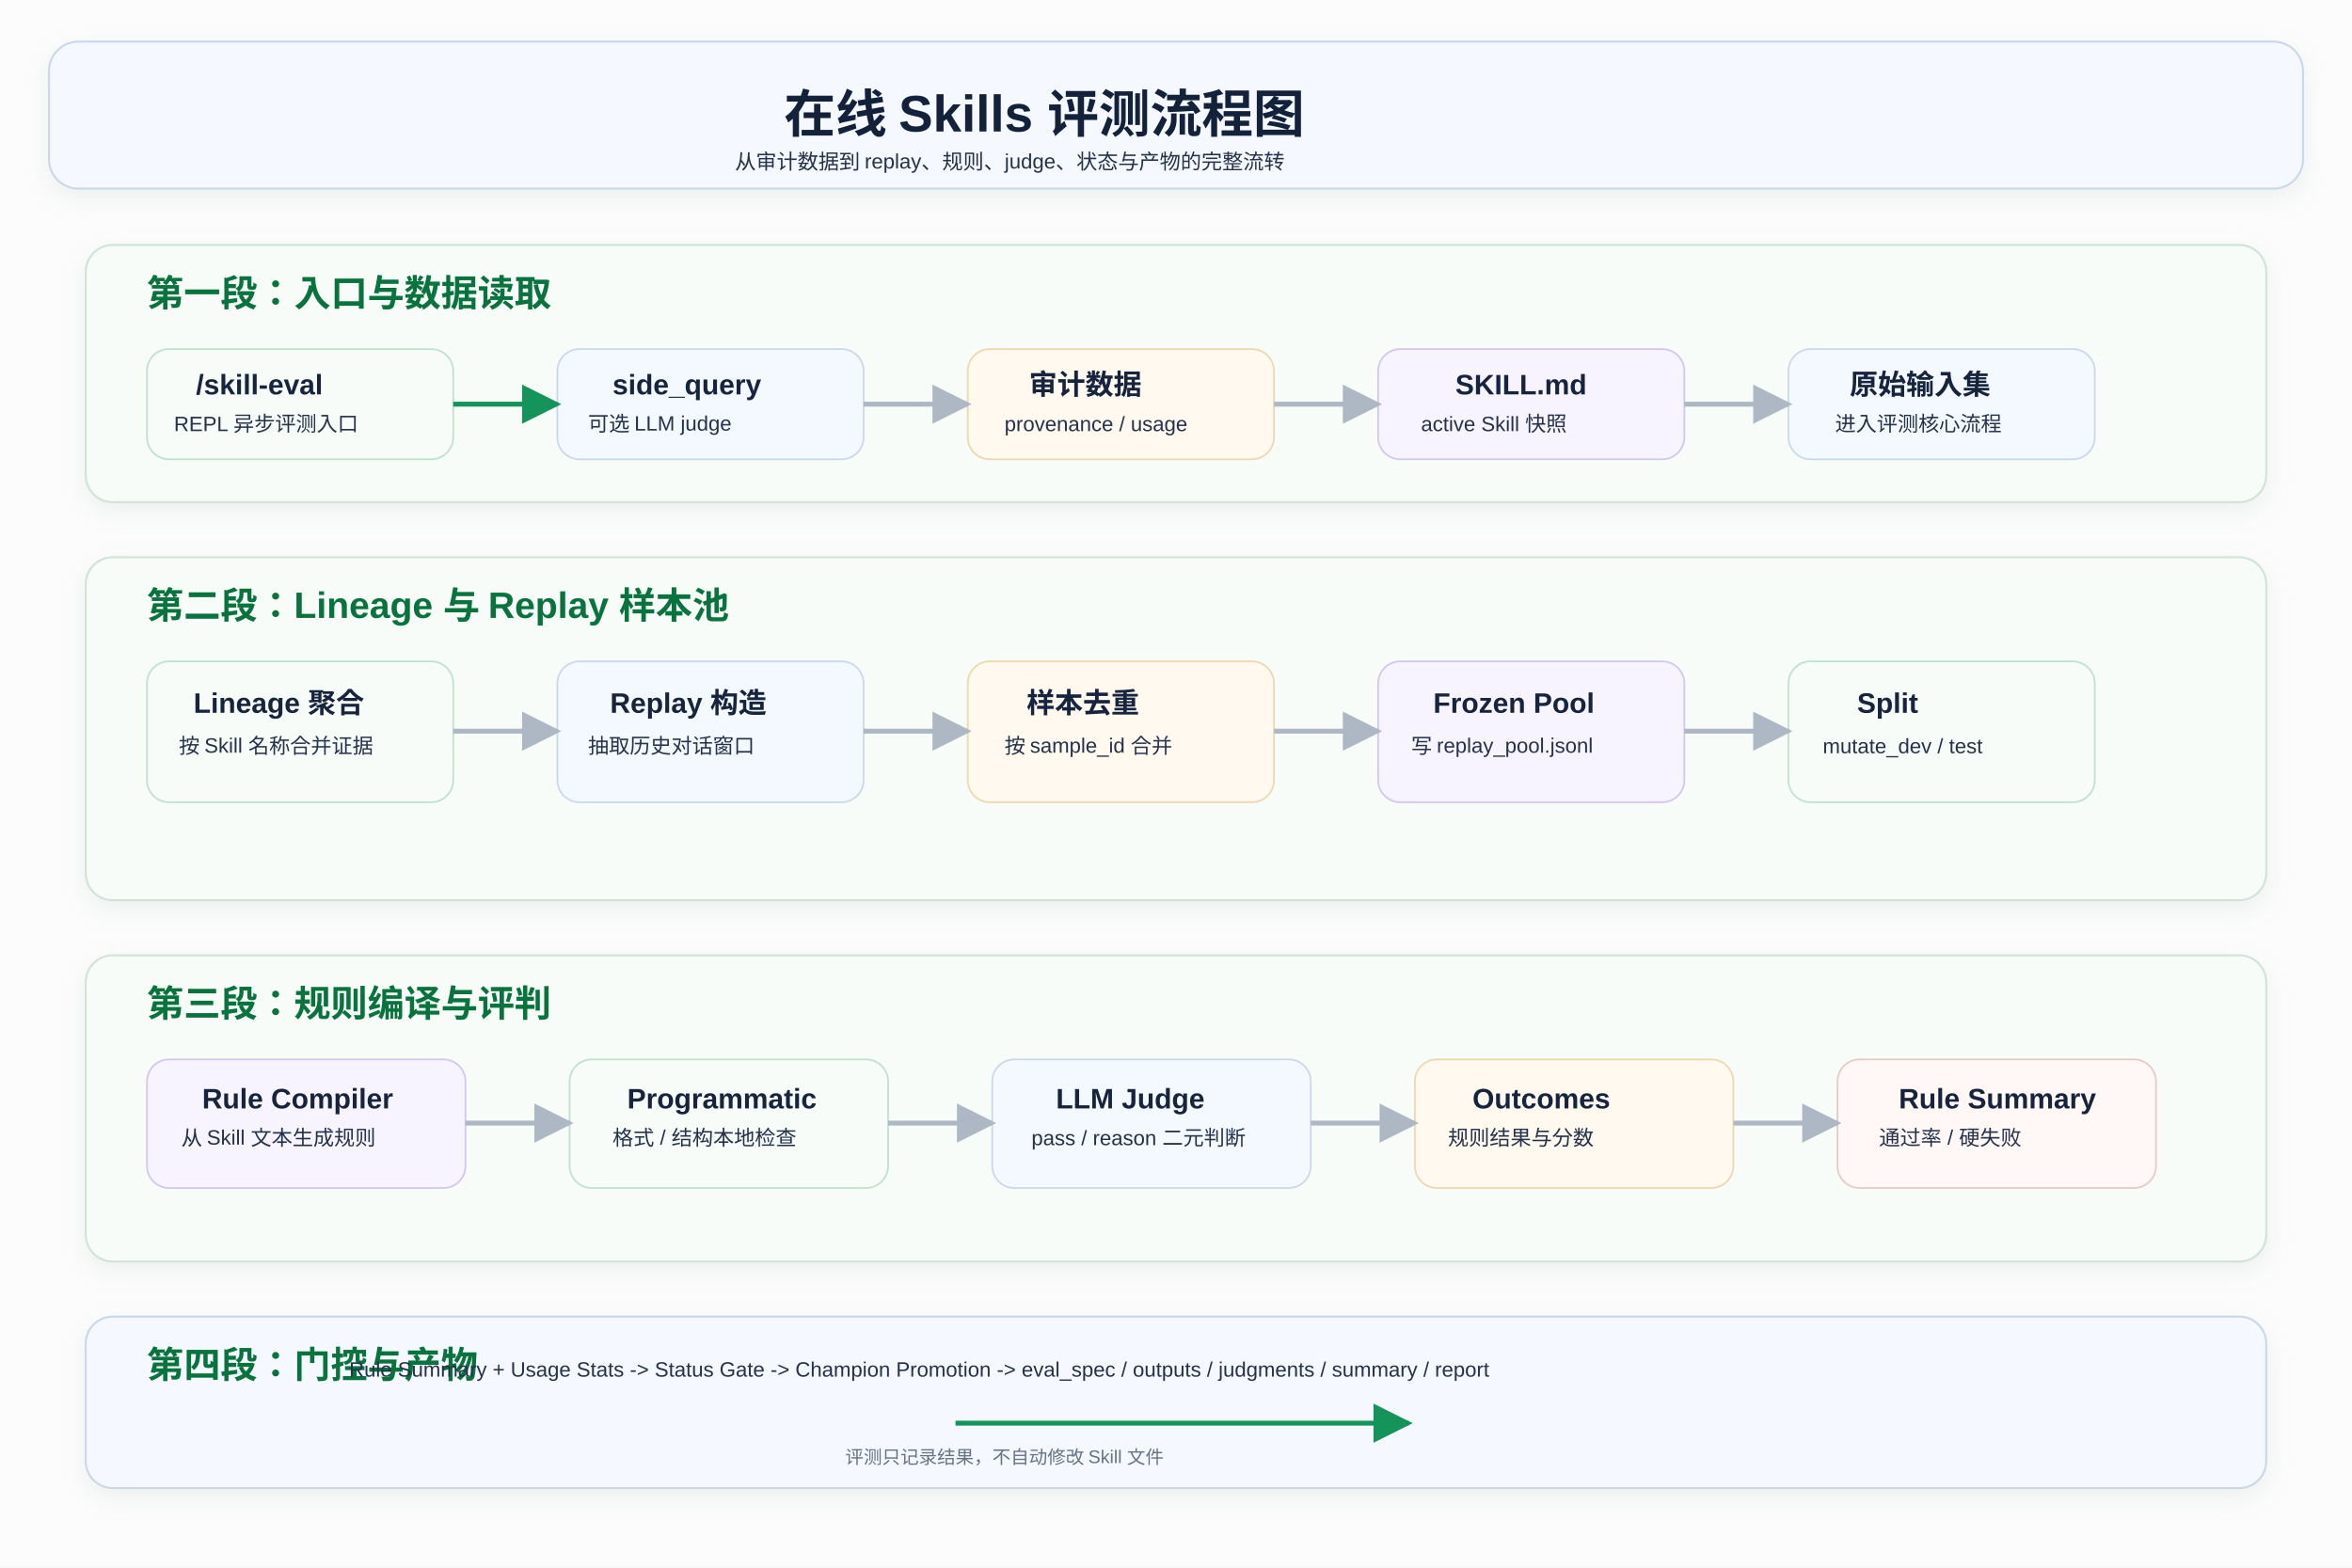
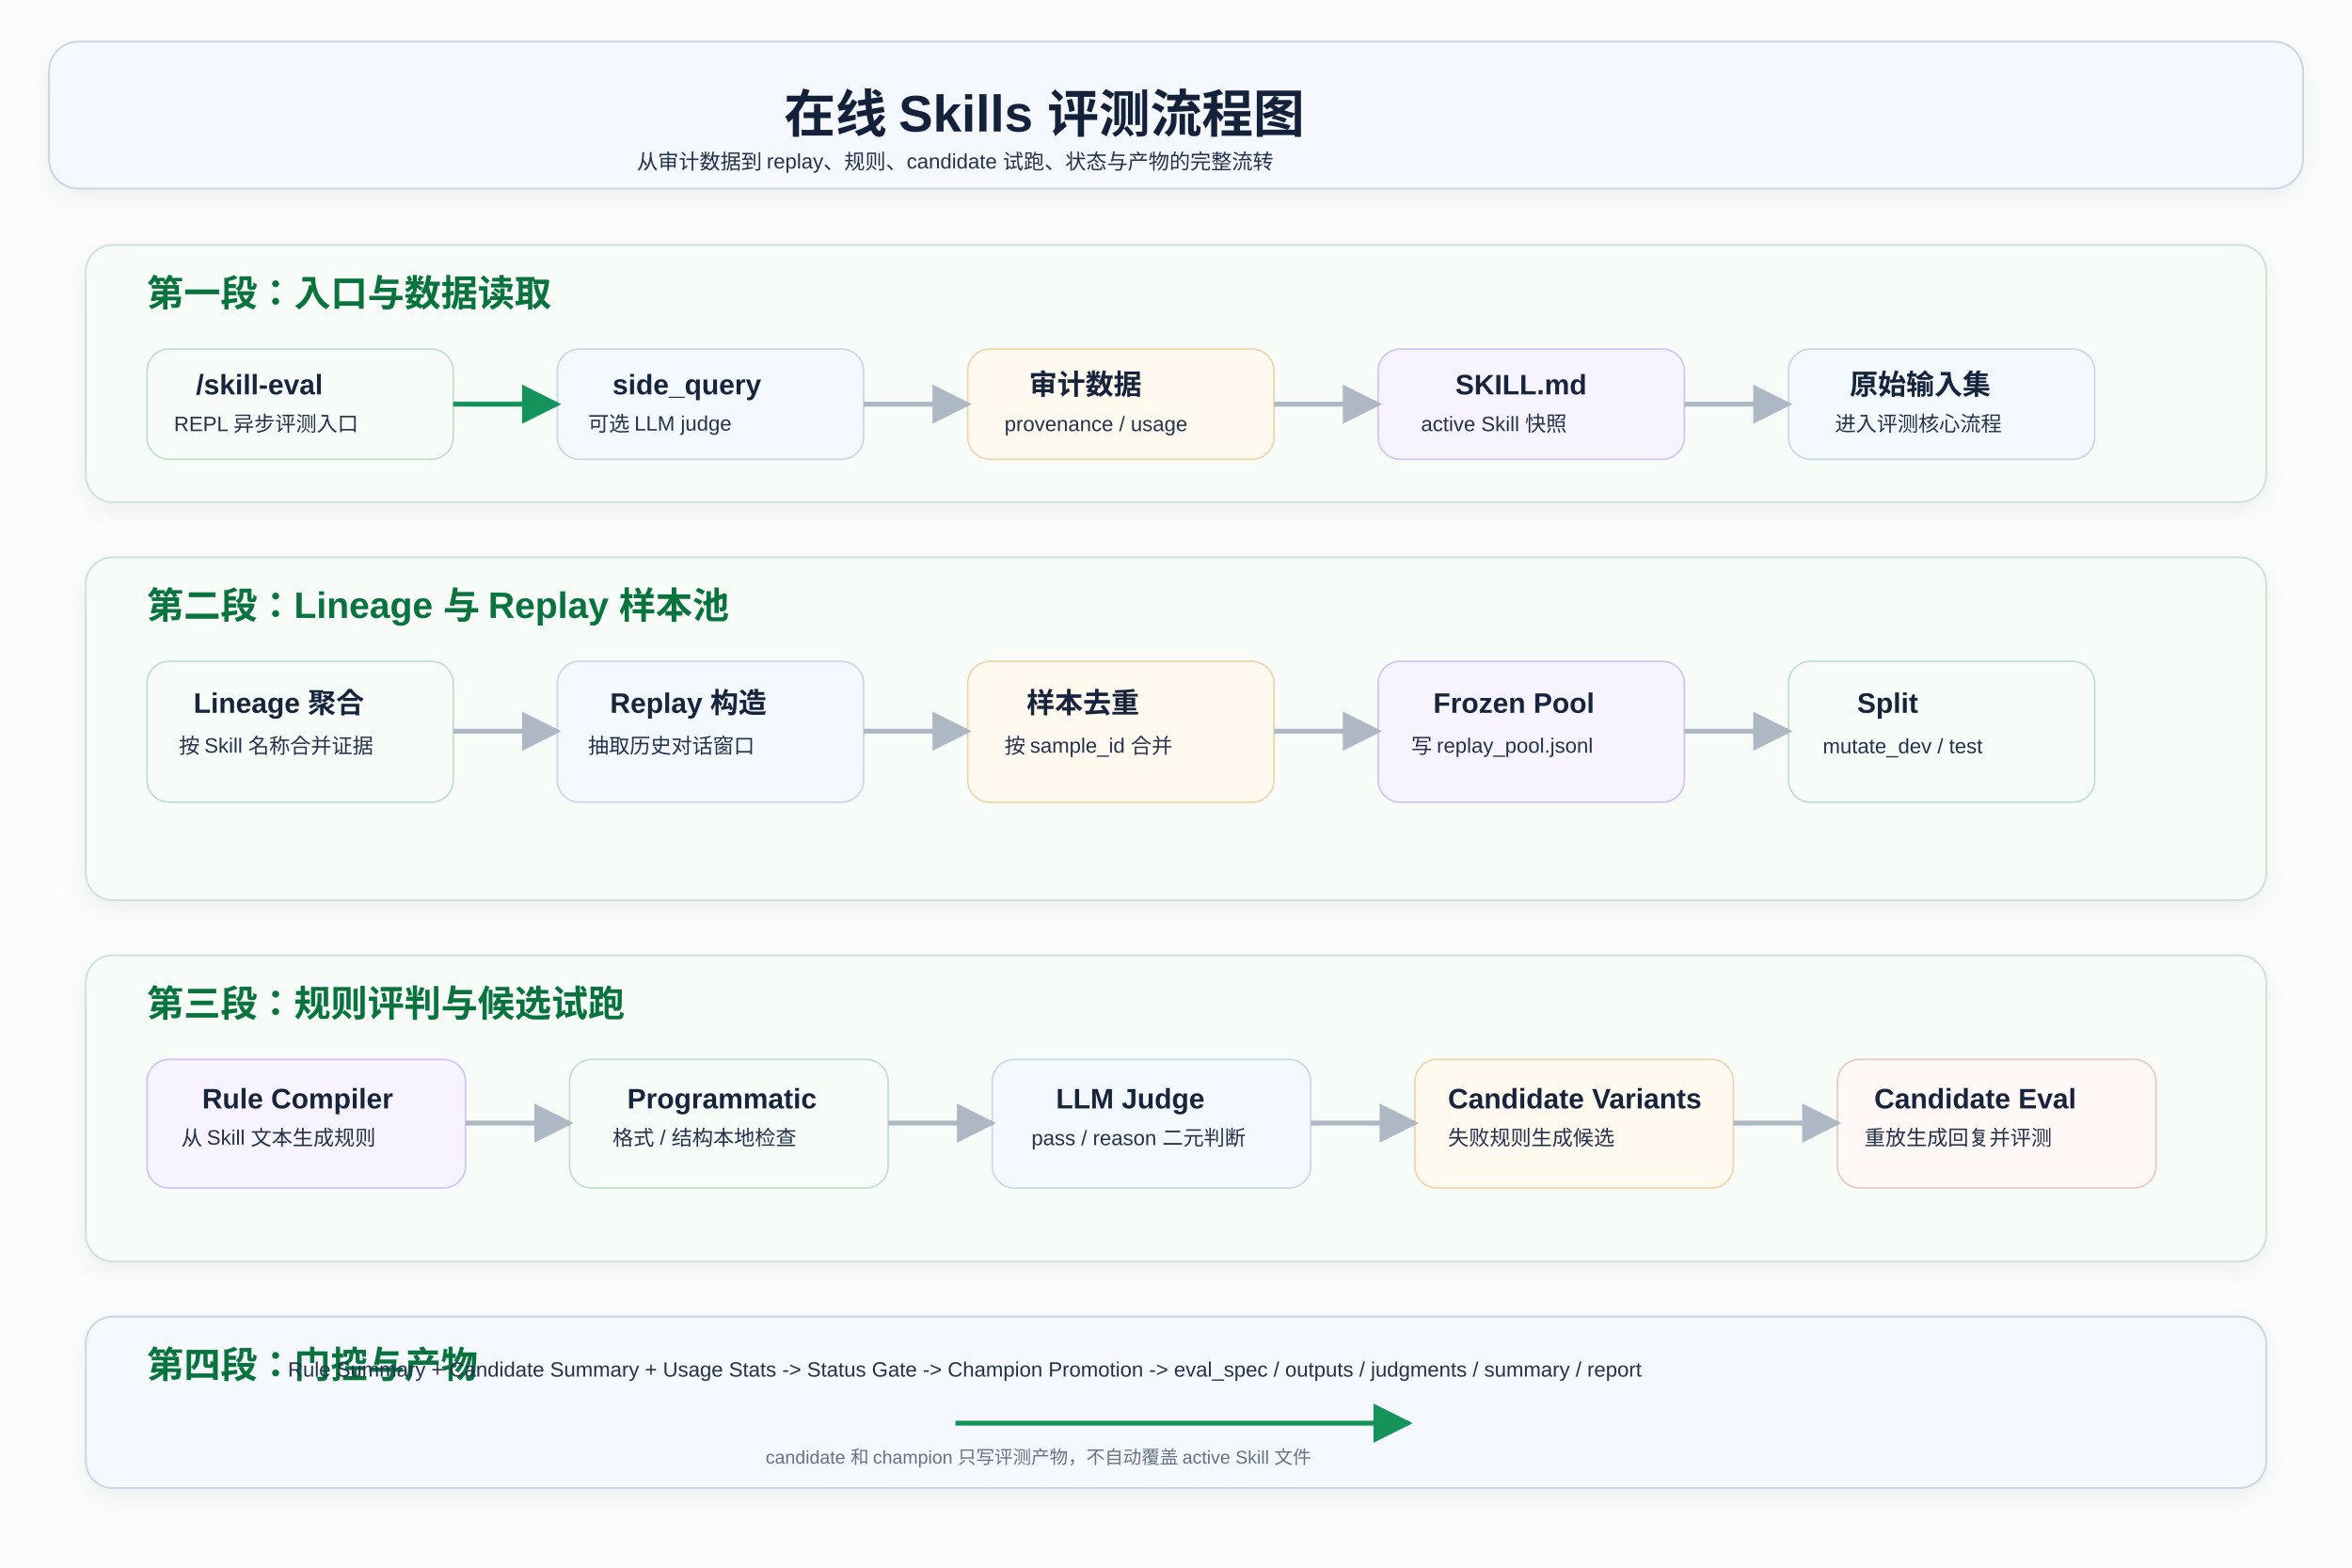
<svg xmlns="http://www.w3.org/2000/svg" width="1920" height="1280" viewBox="0 0 1920 1280">
  <defs>
    <style>
      .bg{fill:#fbfcfb}.panel{fill:#f7fcf9;stroke:#cfe3d7;stroke-width:1.6}.bluePanel{fill:#f5f9ff;stroke:#c9d7e9;stroke-width:1.6}.card{fill:#fff;stroke:#d7e1df;stroke-width:1.4}.greenCard{fill:#f7fcf9;stroke:#bfe2ce}.blueCard{fill:#f3f9ff;stroke:#cad9e9}.orangeCard{fill:#fff9ef;stroke:#efd7af}.purpleCard{fill:#f7f3ff;stroke:#d3c6ef}.redCard{fill:#fff8f6;stroke:#e6cbc4}.title{font:800 42px "PingFang SC","Microsoft YaHei",Arial;fill:#13213b}.section{font:800 30px "PingFang SC","Microsoft YaHei",Arial;fill:#08733d}.label{font:800 23px "PingFang SC","Microsoft YaHei",Arial;fill:#17243d}.small{font:500 17px "PingFang SC","Microsoft YaHei",Arial;fill:#25324b}.muted{font:500 15px "PingFang SC","Microsoft YaHei",Arial;fill:#657284}.line{stroke:#aeb8c4;stroke-width:4;fill:none;marker-end:url(#arrow)}.gline{stroke:#14945b;stroke-width:4;fill:none;marker-end:url(#garrow)}.shadow{filter:url(#shadow)}
    </style>
    <filter id="shadow" x="-20%" y="-20%" width="140%" height="140%">
      <feDropShadow dx="0" dy="7" stdDeviation="9" flood-color="#d8e1df" flood-opacity=".42" />
    </filter>
    <marker id="arrow" viewBox="0 0 10 10" refX="9" refY="5" markerWidth="8" markerHeight="8" orient="auto">
      <path d="M0 0L10 5L0 10z" fill="#aeb8c4" />
    </marker>
    <marker id="garrow" viewBox="0 0 10 10" refX="9" refY="5" markerWidth="8" markerHeight="8" orient="auto">
      <path d="M0 0L10 5L0 10z" fill="#14945b" />
    </marker>
  </defs>
  <rect class="bg" width="1920" height="1280" />
  <rect class="bluePanel shadow" x="40" y="34" width="1840" height="120" rx="24" />
  <text class="title" x="640" y="108">在线 Skills 评测流程图</text>
-   <text class="small" x="600" y="138">从审计数据到 replay、规则、judge、状态与产物的完整流转</text>
+   <text class="small" x="520" y="138">从审计数据到 replay、规则、candidate 试跑、状态与产物的完整流转</text>
  <rect class="panel shadow" x="70" y="200" width="1780" height="210" rx="22" />
  <text class="section" x="120" y="250">第一段：入口与数据读取</text>
  <rect class="card greenCard" x="120" y="285" width="250" height="90" rx="18" />
  <text class="label" x="160" y="322">/skill-eval</text>
  <text class="small" x="142" y="352">REPL 异步评测入口</text>
  <rect class="card blueCard" x="455" y="285" width="250" height="90" rx="18" />
  <text class="label" x="500" y="322">side_query</text>
  <text class="small" x="480" y="352">可选 LLM judge</text>
  <rect class="card orangeCard" x="790" y="285" width="250" height="90" rx="18" />
  <text class="label" x="840" y="322">审计数据</text>
  <text class="small" x="820" y="352">provenance / usage</text>
  <rect class="card purpleCard" x="1125" y="285" width="250" height="90" rx="18" />
  <text class="label" x="1188" y="322">SKILL.md</text>
  <text class="small" x="1160" y="352">active Skill 快照</text>
  <rect class="card blueCard" x="1460" y="285" width="250" height="90" rx="18" />
  <text class="label" x="1510" y="322">原始输入集</text>
  <text class="small" x="1498" y="352">进入评测核心流程</text>
  <path class="gline" d="M370 330H455" />
  <path class="line" d="M705 330H790" />
  <path class="line" d="M1040 330H1125" />
  <path class="line" d="M1375 330H1460" />
  <rect class="panel shadow" x="70" y="455" width="1780" height="280" rx="22" />
  <text class="section" x="120" y="505">第二段：Lineage 与 Replay 样本池</text>
  <rect class="card greenCard" x="120" y="540" width="250" height="115" rx="18" />
  <text class="label" x="158" y="582">Lineage 聚合</text>
  <text class="small" x="146" y="615">按 Skill 名称合并证据</text>
  <rect class="card blueCard" x="455" y="540" width="250" height="115" rx="18" />
  <text class="label" x="498" y="582">Replay 构造</text>
  <text class="small" x="480" y="615">抽取历史对话窗口</text>
  <rect class="card orangeCard" x="790" y="540" width="250" height="115" rx="18" />
  <text class="label" x="838" y="582">样本去重</text>
  <text class="small" x="820" y="615">按 sample_id 合并</text>
  <rect class="card purpleCard" x="1125" y="540" width="250" height="115" rx="18" />
  <text class="label" x="1170" y="582">Frozen Pool</text>
  <text class="small" x="1152" y="615">写 replay_pool.jsonl</text>
  <rect class="card greenCard" x="1460" y="540" width="250" height="115" rx="18" />
  <text class="label" x="1516" y="582">Split</text>
  <text class="small" x="1488" y="615">mutate_dev / test</text>
  <path class="line" d="M370 597H455" />
  <path class="line" d="M705 597H790" />
  <path class="line" d="M1040 597H1125" />
  <path class="line" d="M1375 597H1460" />
  <rect class="panel shadow" x="70" y="780" width="1780" height="250" rx="22" />
-   <text class="section" x="120" y="830">第三段：规则编译与评判</text>
+   <text class="section" x="120" y="830">第三段：规则评判与候选试跑</text>
  <rect class="card purpleCard" x="120" y="865" width="260" height="105" rx="18" />
  <text class="label" x="165" y="905">Rule Compiler</text>
  <text class="small" x="148" y="935">从 Skill 文本生成规则</text>
  <rect class="card greenCard" x="465" y="865" width="260" height="105" rx="18" />
  <text class="label" x="512" y="905">Programmatic</text>
  <text class="small" x="500" y="935">格式 / 结构本地检查</text>
  <rect class="card blueCard" x="810" y="865" width="260" height="105" rx="18" />
  <text class="label" x="862" y="905">LLM Judge</text>
  <text class="small" x="842" y="935">pass / reason 二元判断</text>
  <rect class="card orangeCard" x="1155" y="865" width="260" height="105" rx="18" />
-   <text class="label" x="1202" y="905">Outcomes</text>
-   <text class="small" x="1182" y="935">规则结果与分数</text>
+   <text class="label" x="1182" y="905">Candidate Variants</text>
+   <text class="small" x="1182" y="935">失败规则生成候选</text>
  <rect class="card redCard" x="1500" y="865" width="260" height="105" rx="18" />
-   <text class="label" x="1550" y="905">Rule Summary</text>
-   <text class="small" x="1534" y="935">通过率 / 硬失败</text>
+   <text class="label" x="1530" y="905">Candidate Eval</text>
+   <text class="small" x="1522" y="935">重放生成回复并评测</text>
  <path class="line" d="M380 917H465" />
  <path class="line" d="M725 917H810" />
  <path class="line" d="M1070 917H1155" />
  <path class="line" d="M1415 917H1500" />
  <rect class="bluePanel shadow" x="70" y="1075" width="1780" height="140" rx="22" />
  <text class="section" x="120" y="1125">第四段：门控与产物</text>
-   <text class="small" x="285" y="1124">Rule Summary + Usage Stats -&gt; Status Gate -&gt; Champion Promotion -&gt; eval_spec / outputs / judgments / summary / report</text>
+   <text class="small" x="235" y="1124">Rule Summary + Candidate Summary + Usage Stats -&gt; Status Gate -&gt; Champion Promotion -&gt; eval_spec / outputs / judgments / summary / report</text>
  <path class="gline" d="M780 1162H1150" />
-   <text class="muted" x="690" y="1195">评测只记录结果，不自动修改 Skill 文件</text>
+   <text class="muted" x="625" y="1195">candidate 和 champion 只写评测产物，不自动覆盖 active Skill 文件</text>
</svg>
